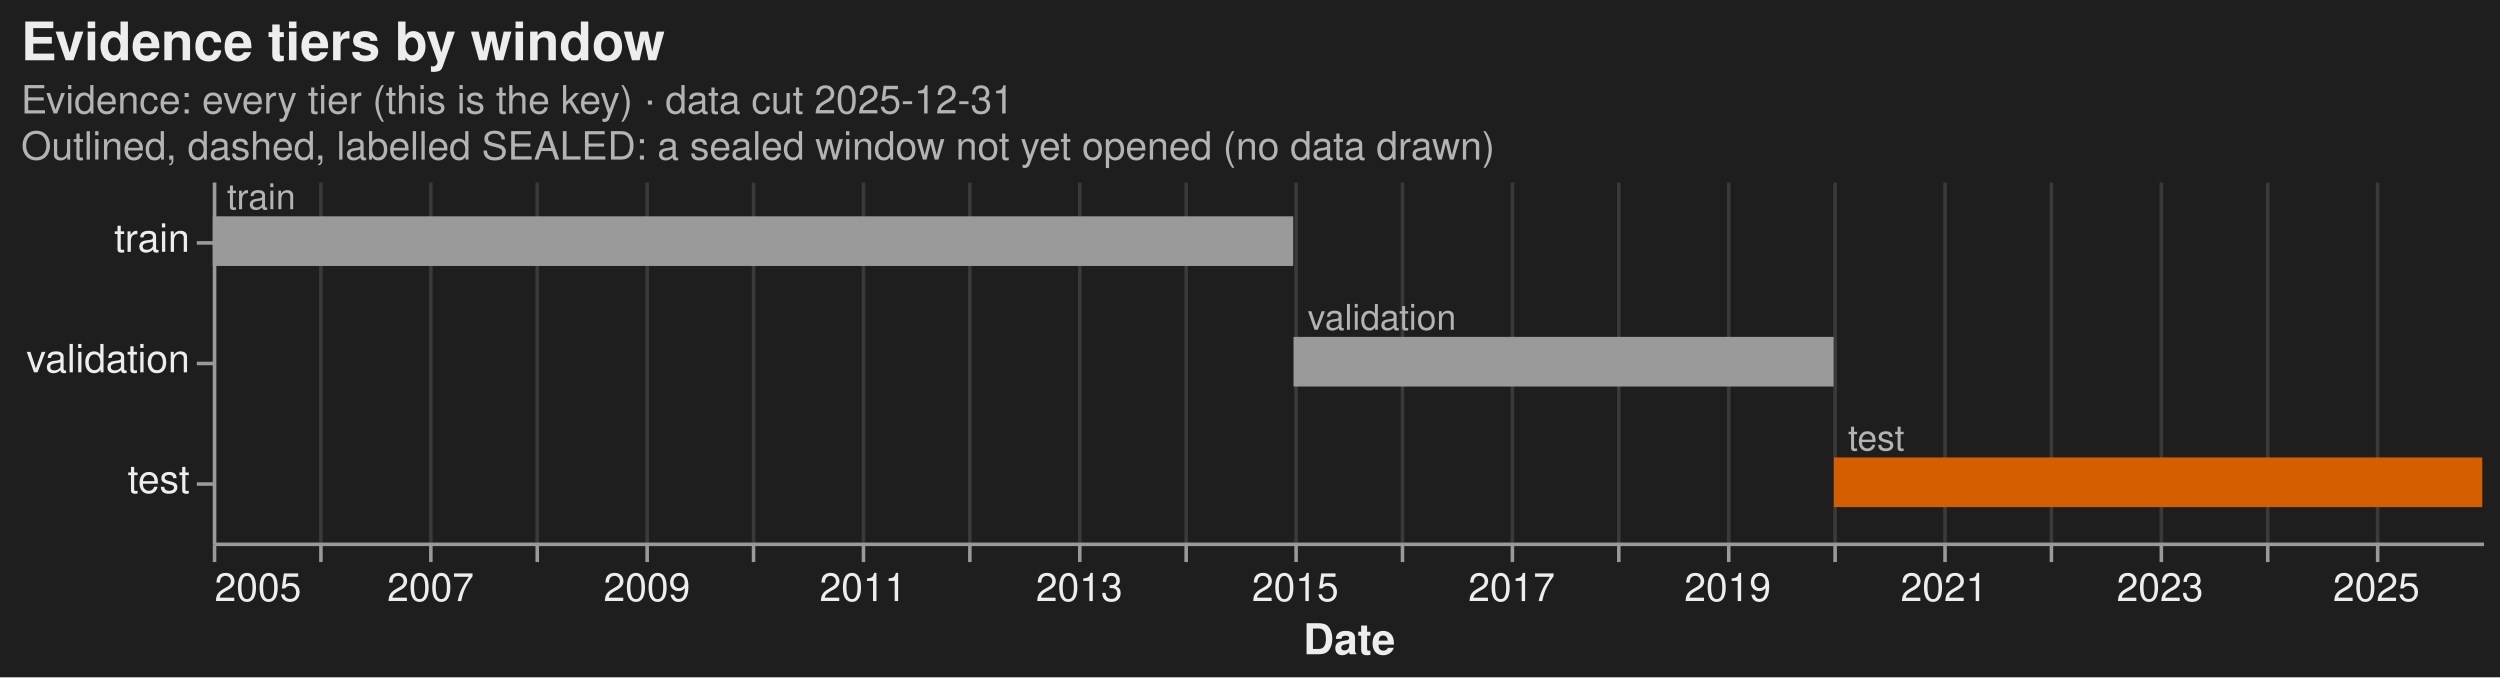
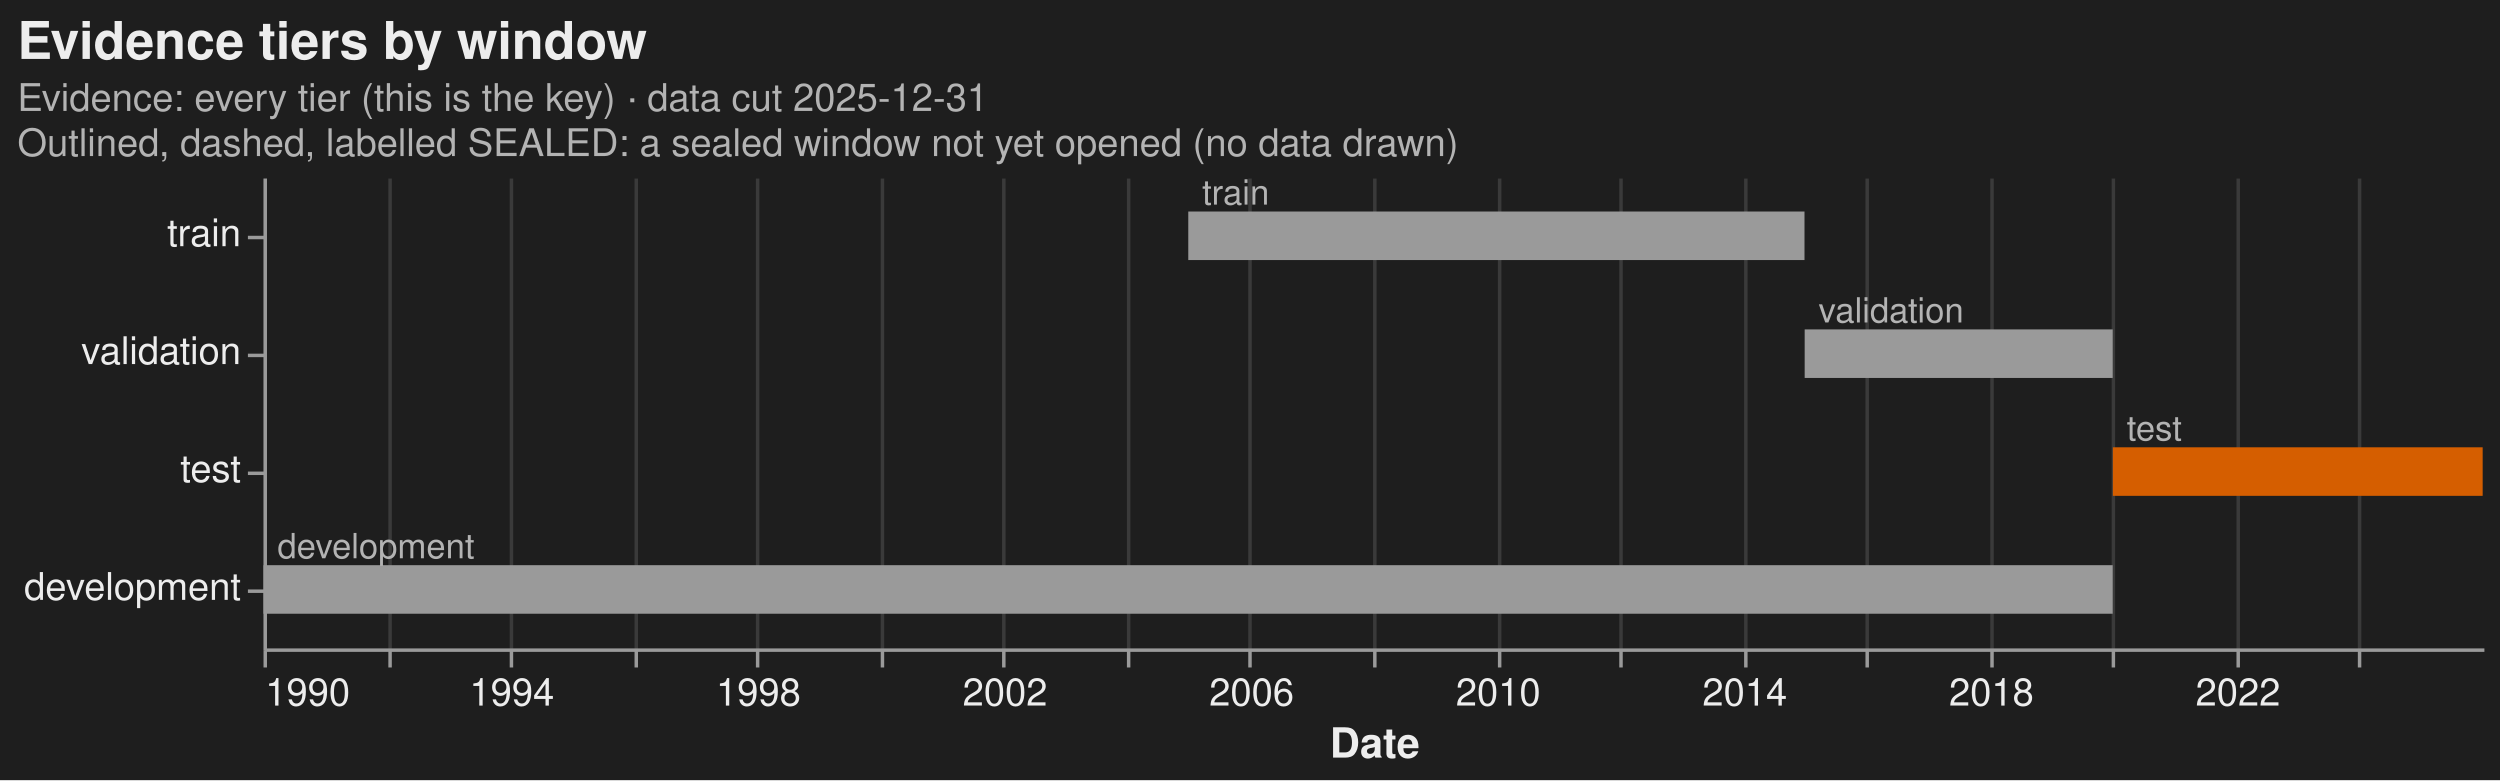
- <svg xmlns="http://www.w3.org/2000/svg" version="1.1" class="marks" width="705" height="191" viewBox="0 0 705 191">
-   <rect width="705" height="191" fill="#1E1E1E" />
-   <g fill="none" stroke-miterlimit="10" transform="translate(60,51)">
+ <svg xmlns="http://www.w3.org/2000/svg" version="1.1" class="marks" width="721" height="225" viewBox="0 0 721 225">
+   <rect width="721" height="225" fill="#1E1E1E" />
+   <g fill="none" stroke-miterlimit="10" transform="translate(76,51)">
    <g class="mark-group role-frame root" role="graphics-object" aria-roledescription="group mark container">
      <g transform="translate(0,0)">
-         <path class="background" aria-hidden="true" d="M0,0h640v102h-640Z" />
+         <path class="background" aria-hidden="true" d="M0,0h640v136h-640Z" />
        <g>
          <g class="mark-group role-axis" aria-hidden="true">
-             <g transform="translate(0.5,102.5)">
+             <g transform="translate(0.5,136.5)">
              <path class="background" aria-hidden="true" d="M0,0h0v0h0Z" pointer-events="none" />
              <g>
                <g class="mark-rule role-axis-grid" pointer-events="none">
-                   <line transform="translate(0,0)" x2="0" y2="-102" stroke="#3A3A3A" stroke-width="1" opacity="1" />
-                   <line transform="translate(30,0)" x2="0" y2="-102" stroke="#3A3A3A" stroke-width="1" opacity="1" />
-                   <line transform="translate(61,0)" x2="0" y2="-102" stroke="#3A3A3A" stroke-width="1" opacity="1" />
-                   <line transform="translate(91,0)" x2="0" y2="-102" stroke="#3A3A3A" stroke-width="1" opacity="1" />
-                   <line transform="translate(122,0)" x2="0" y2="-102" stroke="#3A3A3A" stroke-width="1" opacity="1" />
-                   <line transform="translate(152,0)" x2="0" y2="-102" stroke="#3A3A3A" stroke-width="1" opacity="1" />
-                   <line transform="translate(183,0)" x2="0" y2="-102" stroke="#3A3A3A" stroke-width="1" opacity="1" />
-                   <line transform="translate(213,0)" x2="0" y2="-102" stroke="#3A3A3A" stroke-width="1" opacity="1" />
-                   <line transform="translate(244,0)" x2="0" y2="-102" stroke="#3A3A3A" stroke-width="1" opacity="1" />
-                   <line transform="translate(274,0)" x2="0" y2="-102" stroke="#3A3A3A" stroke-width="1" opacity="1" />
-                   <line transform="translate(305,0)" x2="0" y2="-102" stroke="#3A3A3A" stroke-width="1" opacity="1" />
-                   <line transform="translate(335,0)" x2="0" y2="-102" stroke="#3A3A3A" stroke-width="1" opacity="1" />
-                   <line transform="translate(366,0)" x2="0" y2="-102" stroke="#3A3A3A" stroke-width="1" opacity="1" />
-                   <line transform="translate(396,0)" x2="0" y2="-102" stroke="#3A3A3A" stroke-width="1" opacity="1" />
-                   <line transform="translate(427,0)" x2="0" y2="-102" stroke="#3A3A3A" stroke-width="1" opacity="1" />
-                   <line transform="translate(457,0)" x2="0" y2="-102" stroke="#3A3A3A" stroke-width="1" opacity="1" />
-                   <line transform="translate(488,0)" x2="0" y2="-102" stroke="#3A3A3A" stroke-width="1" opacity="1" />
-                   <line transform="translate(518,0)" x2="0" y2="-102" stroke="#3A3A3A" stroke-width="1" opacity="1" />
-                   <line transform="translate(549,0)" x2="0" y2="-102" stroke="#3A3A3A" stroke-width="1" opacity="1" />
-                   <line transform="translate(579,0)" x2="0" y2="-102" stroke="#3A3A3A" stroke-width="1" opacity="1" />
-                   <line transform="translate(610,0)" x2="0" y2="-102" stroke="#3A3A3A" stroke-width="1" opacity="1" />
+                   <line transform="translate(0,0)" x2="0" y2="-136" stroke="#3A3A3A" stroke-width="1" opacity="1" />
+                   <line transform="translate(36,0)" x2="0" y2="-136" stroke="#3A3A3A" stroke-width="1" opacity="1" />
+                   <line transform="translate(71,0)" x2="0" y2="-136" stroke="#3A3A3A" stroke-width="1" opacity="1" />
+                   <line transform="translate(107,0)" x2="0" y2="-136" stroke="#3A3A3A" stroke-width="1" opacity="1" />
+                   <line transform="translate(142,0)" x2="0" y2="-136" stroke="#3A3A3A" stroke-width="1" opacity="1" />
+                   <line transform="translate(178,0)" x2="0" y2="-136" stroke="#3A3A3A" stroke-width="1" opacity="1" />
+                   <line transform="translate(213,0)" x2="0" y2="-136" stroke="#3A3A3A" stroke-width="1" opacity="1" />
+                   <line transform="translate(249,0)" x2="0" y2="-136" stroke="#3A3A3A" stroke-width="1" opacity="1" />
+                   <line transform="translate(284,0)" x2="0" y2="-136" stroke="#3A3A3A" stroke-width="1" opacity="1" />
+                   <line transform="translate(320,0)" x2="0" y2="-136" stroke="#3A3A3A" stroke-width="1" opacity="1" />
+                   <line transform="translate(356,0)" x2="0" y2="-136" stroke="#3A3A3A" stroke-width="1" opacity="1" />
+                   <line transform="translate(391,0)" x2="0" y2="-136" stroke="#3A3A3A" stroke-width="1" opacity="1" />
+                   <line transform="translate(427,0)" x2="0" y2="-136" stroke="#3A3A3A" stroke-width="1" opacity="1" />
+                   <line transform="translate(462,0)" x2="0" y2="-136" stroke="#3A3A3A" stroke-width="1" opacity="1" />
+                   <line transform="translate(498,0)" x2="0" y2="-136" stroke="#3A3A3A" stroke-width="1" opacity="1" />
+                   <line transform="translate(533,0)" x2="0" y2="-136" stroke="#3A3A3A" stroke-width="1" opacity="1" />
+                   <line transform="translate(569,0)" x2="0" y2="-136" stroke="#3A3A3A" stroke-width="1" opacity="1" />
+                   <line transform="translate(604,0)" x2="0" y2="-136" stroke="#3A3A3A" stroke-width="1" opacity="1" />
                </g>
              </g>
              <path class="foreground" aria-hidden="true" d="" pointer-events="none" display="none" />
            </g>
          </g>
-           <g class="mark-group role-axis" role="graphics-symbol" aria-roledescription="axis" aria-label="X-axis titled 'Date' for a utc scale with values from Saturday, 01 January 2005, 12:00:00 AM UTC to Wednesday, 31 December 2025, 12:00:00 AM UTC">
-             <g transform="translate(0.5,102.5)">
+           <g class="mark-group role-axis" role="graphics-symbol" aria-roledescription="axis" aria-label="X-axis titled 'Date' for a utc scale with values from Monday, 01 January 1990, 12:00:00 AM UTC to Wednesday, 31 December 2025, 12:00:00 AM UTC">
+             <g transform="translate(0.5,136.5)">
              <path class="background" aria-hidden="true" d="M0,0h0v0h0Z" pointer-events="none" />
              <g>
                <g class="mark-rule role-axis-tick" pointer-events="none">
                  <line transform="translate(0,0)" x2="0" y2="5" stroke="#9A9A9A" stroke-width="1" opacity="1" />
-                   <line transform="translate(30,0)" x2="0" y2="5" stroke="#9A9A9A" stroke-width="1" opacity="1" />
-                   <line transform="translate(61,0)" x2="0" y2="5" stroke="#9A9A9A" stroke-width="1" opacity="1" />
-                   <line transform="translate(91,0)" x2="0" y2="5" stroke="#9A9A9A" stroke-width="1" opacity="1" />
-                   <line transform="translate(122,0)" x2="0" y2="5" stroke="#9A9A9A" stroke-width="1" opacity="1" />
-                   <line transform="translate(152,0)" x2="0" y2="5" stroke="#9A9A9A" stroke-width="1" opacity="1" />
-                   <line transform="translate(183,0)" x2="0" y2="5" stroke="#9A9A9A" stroke-width="1" opacity="1" />
+                   <line transform="translate(36,0)" x2="0" y2="5" stroke="#9A9A9A" stroke-width="1" opacity="1" />
+                   <line transform="translate(71,0)" x2="0" y2="5" stroke="#9A9A9A" stroke-width="1" opacity="1" />
+                   <line transform="translate(107,0)" x2="0" y2="5" stroke="#9A9A9A" stroke-width="1" opacity="1" />
+                   <line transform="translate(142,0)" x2="0" y2="5" stroke="#9A9A9A" stroke-width="1" opacity="1" />
+                   <line transform="translate(178,0)" x2="0" y2="5" stroke="#9A9A9A" stroke-width="1" opacity="1" />
                  <line transform="translate(213,0)" x2="0" y2="5" stroke="#9A9A9A" stroke-width="1" opacity="1" />
-                   <line transform="translate(244,0)" x2="0" y2="5" stroke="#9A9A9A" stroke-width="1" opacity="1" />
-                   <line transform="translate(274,0)" x2="0" y2="5" stroke="#9A9A9A" stroke-width="1" opacity="1" />
-                   <line transform="translate(305,0)" x2="0" y2="5" stroke="#9A9A9A" stroke-width="1" opacity="1" />
-                   <line transform="translate(335,0)" x2="0" y2="5" stroke="#9A9A9A" stroke-width="1" opacity="1" />
-                   <line transform="translate(366,0)" x2="0" y2="5" stroke="#9A9A9A" stroke-width="1" opacity="1" />
-                   <line transform="translate(396,0)" x2="0" y2="5" stroke="#9A9A9A" stroke-width="1" opacity="1" />
+                   <line transform="translate(249,0)" x2="0" y2="5" stroke="#9A9A9A" stroke-width="1" opacity="1" />
+                   <line transform="translate(284,0)" x2="0" y2="5" stroke="#9A9A9A" stroke-width="1" opacity="1" />
+                   <line transform="translate(320,0)" x2="0" y2="5" stroke="#9A9A9A" stroke-width="1" opacity="1" />
+                   <line transform="translate(356,0)" x2="0" y2="5" stroke="#9A9A9A" stroke-width="1" opacity="1" />
+                   <line transform="translate(391,0)" x2="0" y2="5" stroke="#9A9A9A" stroke-width="1" opacity="1" />
                  <line transform="translate(427,0)" x2="0" y2="5" stroke="#9A9A9A" stroke-width="1" opacity="1" />
-                   <line transform="translate(457,0)" x2="0" y2="5" stroke="#9A9A9A" stroke-width="1" opacity="1" />
-                   <line transform="translate(488,0)" x2="0" y2="5" stroke="#9A9A9A" stroke-width="1" opacity="1" />
-                   <line transform="translate(518,0)" x2="0" y2="5" stroke="#9A9A9A" stroke-width="1" opacity="1" />
-                   <line transform="translate(549,0)" x2="0" y2="5" stroke="#9A9A9A" stroke-width="1" opacity="1" />
-                   <line transform="translate(579,0)" x2="0" y2="5" stroke="#9A9A9A" stroke-width="1" opacity="1" />
-                   <line transform="translate(610,0)" x2="0" y2="5" stroke="#9A9A9A" stroke-width="1" opacity="1" />
+                   <line transform="translate(462,0)" x2="0" y2="5" stroke="#9A9A9A" stroke-width="1" opacity="1" />
+                   <line transform="translate(498,0)" x2="0" y2="5" stroke="#9A9A9A" stroke-width="1" opacity="1" />
+                   <line transform="translate(533,0)" x2="0" y2="5" stroke="#9A9A9A" stroke-width="1" opacity="1" />
+                   <line transform="translate(569,0)" x2="0" y2="5" stroke="#9A9A9A" stroke-width="1" opacity="1" />
+                   <line transform="translate(604,0)" x2="0" y2="5" stroke="#9A9A9A" stroke-width="1" opacity="1" />
                </g>
                <g class="mark-text role-axis-label" pointer-events="none">
-                   <text text-anchor="start" transform="translate(0,16)" font-family="Helvetica Neue, Helvetica, Arial, sans-serif" font-size="11px" fill="#EDEDED" opacity="1">2005</text>
-                   <text text-anchor="middle" transform="translate(30.46029,16)" font-family="Helvetica Neue, Helvetica, Arial, sans-serif" font-size="11px" fill="#EDEDED" opacity="0">2006</text>
-                   <text text-anchor="middle" transform="translate(60.92059,16)" font-family="Helvetica Neue, Helvetica, Arial, sans-serif" font-size="11px" fill="#EDEDED" opacity="1">2007</text>
-                   <text text-anchor="middle" transform="translate(91.38088,16)" font-family="Helvetica Neue, Helvetica, Arial, sans-serif" font-size="11px" fill="#EDEDED" opacity="0">2008</text>
-                   <text text-anchor="middle" transform="translate(121.9246,16)" font-family="Helvetica Neue, Helvetica, Arial, sans-serif" font-size="11px" fill="#EDEDED" opacity="1">2009</text>
-                   <text text-anchor="middle" transform="translate(152.3849,16)" font-family="Helvetica Neue, Helvetica, Arial, sans-serif" font-size="11px" fill="#EDEDED" opacity="0">2010</text>
-                   <text text-anchor="middle" transform="translate(182.8452,16)" font-family="Helvetica Neue, Helvetica, Arial, sans-serif" font-size="11px" fill="#EDEDED" opacity="1">2011</text>
-                   <text text-anchor="middle" transform="translate(213.3055,16)" font-family="Helvetica Neue, Helvetica, Arial, sans-serif" font-size="11px" fill="#EDEDED" opacity="0">2012</text>
-                   <text text-anchor="middle" transform="translate(243.8493,16)" font-family="Helvetica Neue, Helvetica, Arial, sans-serif" font-size="11px" fill="#EDEDED" opacity="1">2013</text>
-                   <text text-anchor="middle" transform="translate(274.3096,16)" font-family="Helvetica Neue, Helvetica, Arial, sans-serif" font-size="11px" fill="#EDEDED" opacity="0">2014</text>
-                   <text text-anchor="middle" transform="translate(304.7699,16)" font-family="Helvetica Neue, Helvetica, Arial, sans-serif" font-size="11px" fill="#EDEDED" opacity="1">2015</text>
-                   <text text-anchor="middle" transform="translate(335.2301,16)" font-family="Helvetica Neue, Helvetica, Arial, sans-serif" font-size="11px" fill="#EDEDED" opacity="0">2016</text>
-                   <text text-anchor="middle" transform="translate(365.7739,16)" font-family="Helvetica Neue, Helvetica, Arial, sans-serif" font-size="11px" fill="#EDEDED" opacity="1">2017</text>
-                   <text text-anchor="middle" transform="translate(396.2342,16)" font-family="Helvetica Neue, Helvetica, Arial, sans-serif" font-size="11px" fill="#EDEDED" opacity="0">2018</text>
-                   <text text-anchor="middle" transform="translate(426.6945,16)" font-family="Helvetica Neue, Helvetica, Arial, sans-serif" font-size="11px" fill="#EDEDED" opacity="1">2019</text>
-                   <text text-anchor="middle" transform="translate(457.1548,16)" font-family="Helvetica Neue, Helvetica, Arial, sans-serif" font-size="11px" fill="#EDEDED" opacity="0">2020</text>
-                   <text text-anchor="middle" transform="translate(487.6985,16)" font-family="Helvetica Neue, Helvetica, Arial, sans-serif" font-size="11px" fill="#EDEDED" opacity="1">2021</text>
-                   <text text-anchor="middle" transform="translate(518.1588,16)" font-family="Helvetica Neue, Helvetica, Arial, sans-serif" font-size="11px" fill="#EDEDED" opacity="0">2022</text>
-                   <text text-anchor="middle" transform="translate(548.6191,16)" font-family="Helvetica Neue, Helvetica, Arial, sans-serif" font-size="11px" fill="#EDEDED" opacity="1">2023</text>
-                   <text text-anchor="middle" transform="translate(579.0794,16)" font-family="Helvetica Neue, Helvetica, Arial, sans-serif" font-size="11px" fill="#EDEDED" opacity="0">2024</text>
-                   <text text-anchor="middle" transform="translate(609.6232,16)" font-family="Helvetica Neue, Helvetica, Arial, sans-serif" font-size="11px" fill="#EDEDED" opacity="1">2025</text>
+                   <text text-anchor="start" transform="translate(0,16)" font-family="Helvetica Neue, Helvetica, Arial, sans-serif" font-size="11px" fill="#EDEDED" opacity="1">1990</text>
+                   <text text-anchor="middle" transform="translate(35.53392,16)" font-family="Helvetica Neue, Helvetica, Arial, sans-serif" font-size="11px" fill="#EDEDED" opacity="0">1992</text>
+                   <text text-anchor="middle" transform="translate(71.11652,16)" font-family="Helvetica Neue, Helvetica, Arial, sans-serif" font-size="11px" fill="#EDEDED" opacity="1">1994</text>
+                   <text text-anchor="middle" transform="translate(106.6504,16)" font-family="Helvetica Neue, Helvetica, Arial, sans-serif" font-size="11px" fill="#EDEDED" opacity="0">1996</text>
+                   <text text-anchor="middle" transform="translate(142.233,16)" font-family="Helvetica Neue, Helvetica, Arial, sans-serif" font-size="11px" fill="#EDEDED" opacity="1">1998</text>
+                   <text text-anchor="middle" transform="translate(177.767,16)" font-family="Helvetica Neue, Helvetica, Arial, sans-serif" font-size="11px" fill="#EDEDED" opacity="0">2000</text>
+                   <text text-anchor="middle" transform="translate(213.3496,16)" font-family="Helvetica Neue, Helvetica, Arial, sans-serif" font-size="11px" fill="#EDEDED" opacity="1">2002</text>
+                   <text text-anchor="middle" transform="translate(248.8835,16)" font-family="Helvetica Neue, Helvetica, Arial, sans-serif" font-size="11px" fill="#EDEDED" opacity="0">2004</text>
+                   <text text-anchor="middle" transform="translate(284.4661,16)" font-family="Helvetica Neue, Helvetica, Arial, sans-serif" font-size="11px" fill="#EDEDED" opacity="1">2006</text>
+                   <text text-anchor="middle" transform="translate(320,16)" font-family="Helvetica Neue, Helvetica, Arial, sans-serif" font-size="11px" fill="#EDEDED" opacity="0">2008</text>
+                   <text text-anchor="middle" transform="translate(355.5826,16)" font-family="Helvetica Neue, Helvetica, Arial, sans-serif" font-size="11px" fill="#EDEDED" opacity="1">2010</text>
+                   <text text-anchor="middle" transform="translate(391.1165,16)" font-family="Helvetica Neue, Helvetica, Arial, sans-serif" font-size="11px" fill="#EDEDED" opacity="0">2012</text>
+                   <text text-anchor="middle" transform="translate(426.6991,16)" font-family="Helvetica Neue, Helvetica, Arial, sans-serif" font-size="11px" fill="#EDEDED" opacity="1">2014</text>
+                   <text text-anchor="middle" transform="translate(462.233,16)" font-family="Helvetica Neue, Helvetica, Arial, sans-serif" font-size="11px" fill="#EDEDED" opacity="0">2016</text>
+                   <text text-anchor="middle" transform="translate(497.8156,16)" font-family="Helvetica Neue, Helvetica, Arial, sans-serif" font-size="11px" fill="#EDEDED" opacity="1">2018</text>
+                   <text text-anchor="middle" transform="translate(533.3496,16)" font-family="Helvetica Neue, Helvetica, Arial, sans-serif" font-size="11px" fill="#EDEDED" opacity="0">2020</text>
+                   <text text-anchor="middle" transform="translate(568.9322,16)" font-family="Helvetica Neue, Helvetica, Arial, sans-serif" font-size="11px" fill="#EDEDED" opacity="1">2022</text>
+                   <text text-anchor="middle" transform="translate(604.4661,16)" font-family="Helvetica Neue, Helvetica, Arial, sans-serif" font-size="11px" fill="#EDEDED" opacity="0">2024</text>
                </g>
                <g class="mark-rule role-axis-domain" pointer-events="none">
                  <line transform="translate(0,0)" x2="640" y2="0" stroke="#9A9A9A" stroke-width="1" opacity="1" />
                </g>
                <g class="mark-text role-axis-title" pointer-events="none">
                  <text text-anchor="middle" transform="translate(320,31)" font-family="Helvetica Neue, Helvetica, Arial, sans-serif" font-size="12px" font-weight="bold" fill="#EDEDED" opacity="1">Date</text>
                </g>
              </g>
              <path class="foreground" aria-hidden="true" d="" pointer-events="none" display="none" />
            </g>
          </g>
-           <g class="mark-group role-axis" role="graphics-symbol" aria-roledescription="axis" aria-label="Y-axis for a discrete scale with 3 values: train, validation, test">
+           <g class="mark-group role-axis" role="graphics-symbol" aria-roledescription="axis" aria-label="Y-axis for a discrete scale with 4 values: train, validation, test, development">
            <g transform="translate(0.5,0.5)">
              <path class="background" aria-hidden="true" d="M0,0h0v0h0Z" pointer-events="none" />
              <g>
                <g class="mark-rule role-axis-tick" pointer-events="none">
                  <line transform="translate(0,17)" x2="-5" y2="0" stroke="#9A9A9A" stroke-width="1" opacity="1" />
                  <line transform="translate(0,51)" x2="-5" y2="0" stroke="#9A9A9A" stroke-width="1" opacity="1" />
                  <line transform="translate(0,85)" x2="-5" y2="0" stroke="#9A9A9A" stroke-width="1" opacity="1" />
+                   <line transform="translate(0,119)" x2="-5" y2="0" stroke="#9A9A9A" stroke-width="1" opacity="1" />
                </g>
                <g class="mark-text role-axis-label" pointer-events="none">
                  <text text-anchor="end" transform="translate(-7,19.5)" font-family="Helvetica Neue, Helvetica, Arial, sans-serif" font-size="11px" fill="#EDEDED" opacity="1">train</text>
                  <text text-anchor="end" transform="translate(-7,53.5)" font-family="Helvetica Neue, Helvetica, Arial, sans-serif" font-size="11px" fill="#EDEDED" opacity="1">validation</text>
                  <text text-anchor="end" transform="translate(-7,87.5)" font-family="Helvetica Neue, Helvetica, Arial, sans-serif" font-size="11px" fill="#EDEDED" opacity="1">test</text>
+                   <text text-anchor="end" transform="translate(-7,121.5)" font-family="Helvetica Neue, Helvetica, Arial, sans-serif" font-size="11px" fill="#EDEDED" opacity="1">development</text>
                </g>
                <g class="mark-rule role-axis-domain" pointer-events="none">
-                   <line transform="translate(0,0)" x2="0" y2="102" stroke="#9A9A9A" stroke-width="1" opacity="1" />
+                   <line transform="translate(0,0)" x2="0" y2="136" stroke="#9A9A9A" stroke-width="1" opacity="1" />
                </g>
              </g>
              <path class="foreground" aria-hidden="true" d="" pointer-events="none" display="none" />
            </g>
          </g>
          <g class="mark-rect role-mark layer_0_marks" role="graphics-object" aria-roledescription="rect mark container">
-             <path aria-label="Date: Jan 01, 2005; name: train; end: Dec 30, 2014; Evidence tier: In-sample (not evidence); tier_label: In-sample (not evidence); start: 1104537600000; note: v1 chose its parameters here" role="graphics-symbol" aria-roledescription="bar" d="M0,10h304.686v14h-304.686Z" fill="#9A9A9A" />
-             <path aria-label="Date: Jan 01, 2015; name: validation; end: Dec 30, 2019; Evidence tier: In-sample (not evidence); tier_label: In-sample (not evidence); start: 1420070400000; note: v1 chose its parameters here" role="graphics-symbol" aria-roledescription="bar" d="M304.77,44h152.301v14h-152.301Z" fill="#9A9A9A" />
-             <path aria-label="Date: Jan 01, 2020; name: test; end: Dec 30, 2025; Evidence tier: Disclosed reuse, same family; tier_label: Disclosed reuse, same family; start: 1577836800000; note: seen by owner in v1, disclosed" role="graphics-symbol" aria-roledescription="bar" d="M457.155,78h182.845v14h-182.845Z" fill="#D55E00" />
+             <path aria-label="Date: Jan 01, 2005; name: train; end: Dec 30, 2014; Evidence tier: In-sample (not evidence); tier_label: In-sample (not evidence); start: 1104537600000; note: v1 chose its parameters here" role="graphics-symbol" aria-roledescription="bar" d="M266.699,10h177.718v14h-177.718Z" fill="#9A9A9A" />
+             <path aria-label="Date: Jan 01, 2015; name: validation; end: Dec 30, 2019; Evidence tier: In-sample (not evidence); tier_label: In-sample (not evidence); start: 1420070400000; note: v1 chose its parameters here" role="graphics-symbol" aria-roledescription="bar" d="M444.466,44h88.835v14h-88.835Z" fill="#9A9A9A" />
+             <path aria-label="Date: Jan 01, 2020; name: test; end: Dec 30, 2025; Evidence tier: Disclosed reuse, same family; tier_label: Disclosed reuse, same family; start: 1577836800000; note: seen by owner in v1, disclosed" role="graphics-symbol" aria-roledescription="bar" d="M533.35,78h106.65v14h-106.65Z" fill="#D55E00" />
+             <path aria-label="Date: Jan 01, 1990; name: development; end: Dec 30, 2019; Evidence tier: In-sample (not evidence); tier_label: In-sample (not evidence); start: 631152000000; note: every R2 choice was made here" role="graphics-symbol" aria-roledescription="bar" d="M0,112h533.301v14h-533.301Z" fill="#9A9A9A" />
          </g>
          <g class="mark-rect role-mark layer_1_marks" role="graphics-symbol" aria-roledescription="rect mark container" />
          <g class="mark-text role-mark layer_2_marks" role="graphics-object" aria-roledescription="text mark container">
-             <text aria-label="start: Jan 01, 2005; name: train; label: train" role="graphics-symbol" aria-roledescription="text mark" text-anchor="start" transform="translate(4,8)" font-family="Helvetica Neue, Helvetica, Arial, sans-serif" font-size="10px" fill="#B3B3B3">train</text>
-             <text aria-label="start: Jan 01, 2015; name: validation; label: validation" role="graphics-symbol" aria-roledescription="text mark" text-anchor="start" transform="translate(308.7699,42)" font-family="Helvetica Neue, Helvetica, Arial, sans-serif" font-size="10px" fill="#B3B3B3">validation</text>
-             <text aria-label="start: Jan 01, 2020; name: test; label: test" role="graphics-symbol" aria-roledescription="text mark" text-anchor="start" transform="translate(461.1548,76)" font-family="Helvetica Neue, Helvetica, Arial, sans-serif" font-size="10px" fill="#B3B3B3">test</text>
+             <text aria-label="start: Jan 01, 2005; name: train; label: train" role="graphics-symbol" aria-roledescription="text mark" text-anchor="start" transform="translate(270.6991,8)" font-family="Helvetica Neue, Helvetica, Arial, sans-serif" font-size="10px" fill="#B3B3B3">train</text>
+             <text aria-label="start: Jan 01, 2015; name: validation; label: validation" role="graphics-symbol" aria-roledescription="text mark" text-anchor="start" transform="translate(448.4661,42)" font-family="Helvetica Neue, Helvetica, Arial, sans-serif" font-size="10px" fill="#B3B3B3">validation</text>
+             <text aria-label="start: Jan 01, 2020; name: test; label: test" role="graphics-symbol" aria-roledescription="text mark" text-anchor="start" transform="translate(537.3496,76)" font-family="Helvetica Neue, Helvetica, Arial, sans-serif" font-size="10px" fill="#B3B3B3">test</text>
+             <text aria-label="start: Jan 01, 1990; name: development; label: development" role="graphics-symbol" aria-roledescription="text mark" text-anchor="start" transform="translate(4,110)" font-family="Helvetica Neue, Helvetica, Arial, sans-serif" font-size="10px" fill="#B3B3B3">development</text>
          </g>
          <g class="mark-group role-title">
-             <g transform="translate(-54.058,-46)">
+             <g transform="translate(-70.987,-46)">
              <path class="background" aria-hidden="true" d="M0,0h0v0h0Z" pointer-events="none" />
              <g>
                <g class="mark-text role-title-text" role="graphics-symbol" aria-roledescription="title" aria-label="Title text 'Evidence tiers by window'" pointer-events="none">
                  <text text-anchor="start" transform="translate(0,12)" font-family="Helvetica Neue, Helvetica, Arial, sans-serif" font-size="15px" font-weight="bold" fill="#EDEDED" opacity="1">Evidence tiers by window</text>
                </g>
                <g class="mark-text role-title-subtitle" role="graphics-symbol" aria-roledescription="subtitle" aria-label="Subtitle text 'Evidence: every tier (this is the key) · data cut 2025-12-31 Outlined, dashed, labelled SEALED: a sealed window not yet opened (no data drawn)'" pointer-events="none">
                  <text text-anchor="start" transform="translate(0,27)" font-family="Helvetica Neue, Helvetica, Arial, sans-serif" font-size="11px" fill="#B3B3B3" opacity="1">
                    <tspan>Evidence: every tier (this is the key) · data cut 2025-12-31</tspan>
                    <tspan x="0" dy="13">Outlined, dashed, labelled SEALED: a sealed window not yet opened (no data drawn)</tspan>
                  </text>
                </g>
              </g>
              <path class="foreground" aria-hidden="true" d="" pointer-events="none" display="none" />
            </g>
          </g>
        </g>
        <path class="foreground" aria-hidden="true" d="" display="none" />
      </g>
    </g>
  </g>
</svg>
